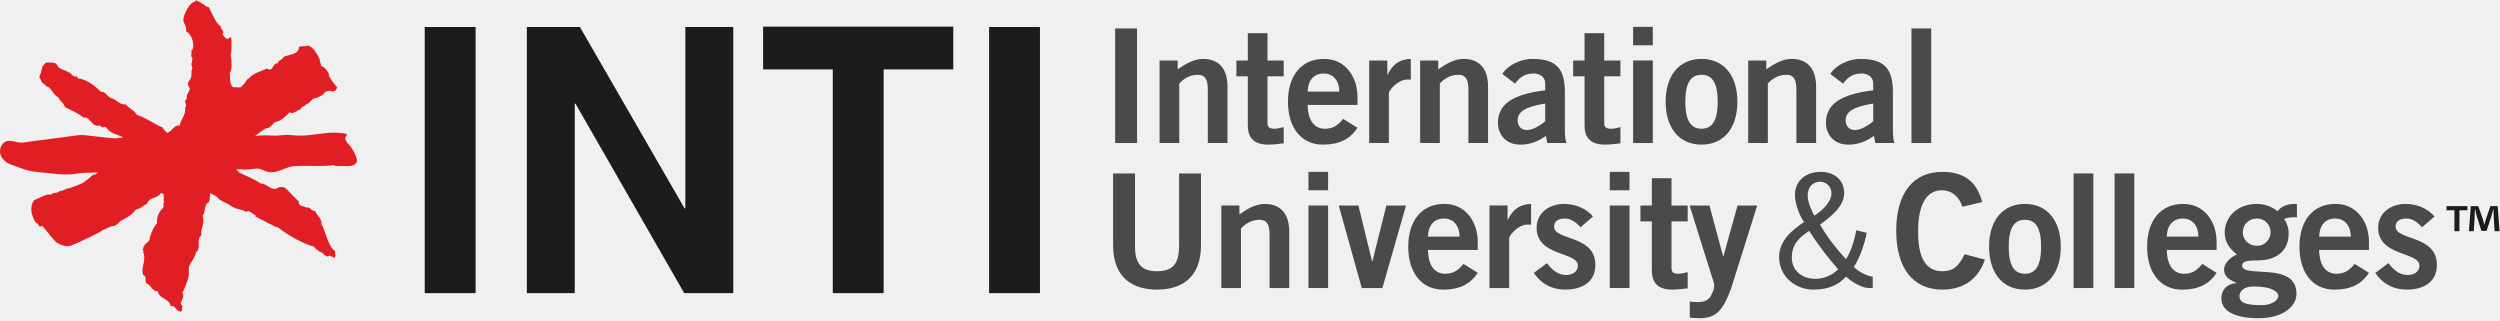
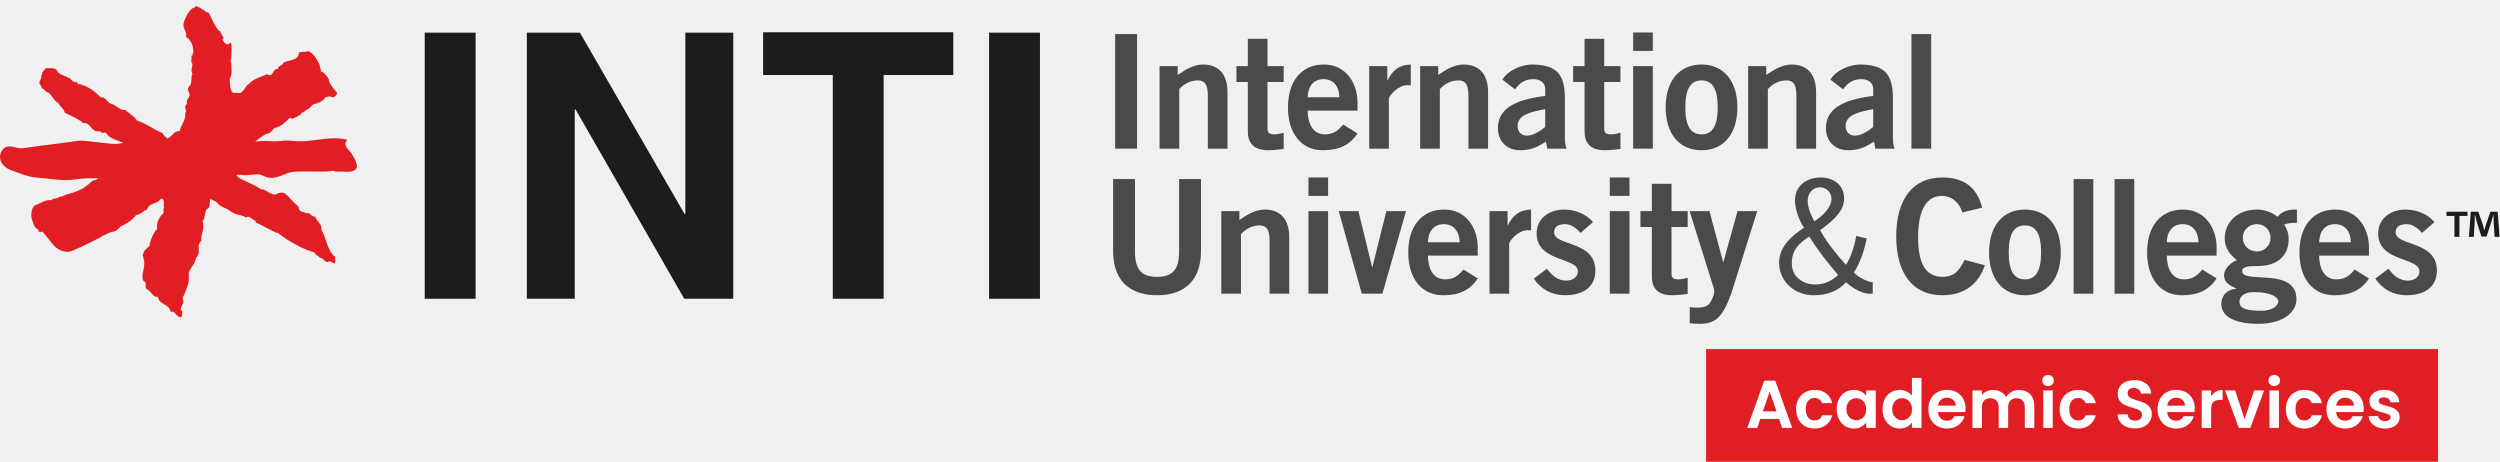
- <svg xmlns="http://www.w3.org/2000/svg" width="444" height="57" viewBox="0 0 444 57" fill="none">
-   <path d="M62.07 25.805C60.074 23.789 63.09 23.914 60.551 23.617C58.004 23.312 55.285 24.219 52.816 24.078C51.828 24.016 50.969 23.883 49.973 24.02C48.887 24.184 48.137 24.031 47.055 24.035C46.461 24.035 45.879 24.082 45.297 24.152C45.914 23.684 46.535 23.195 47.25 22.785C48.051 22.785 48.379 21.992 48.852 21.684C49.984 21.516 50.793 20.578 51.445 19.938L51.922 20.094C52.254 19.938 52.414 19.938 52.566 19.781C52.891 19.781 52.891 19.465 53.215 19.465H53.379C53.379 18.84 54.184 18.984 54.348 18.52C55.156 18.363 55.312 17.414 56.113 17.414C56.113 17.414 57.574 16.938 57.734 16.301C59.34 15.824 58.566 16.59 59.543 16.109C59.703 15.953 59.863 15.641 59.863 15.48C59.543 15.16 58.406 13.734 58.406 13.266V13.105C58.086 12.473 57.605 11.844 56.957 11.684C57.109 11.363 56.801 11.055 56.801 10.738V10.574C56.309 9.633 55.836 8.52 54.699 8.055C54.215 8.367 53.574 8.055 53.082 8.367C53.082 9.785 51.113 9.664 50.312 10.141C50.312 10.613 49.344 10.613 49.344 11.258C48.535 11.094 48.535 12.359 47.891 12.359C47.723 12.359 47.566 12.195 47.406 12.195C46.285 12.672 44.988 12.988 44.18 13.938C43.688 14.102 43.539 14.883 43.047 15.195C42.773 15.754 42.113 15.449 41.625 15.484C41.578 15.484 41.539 15.5 41.5 15.508C41.465 15.508 41.461 15.516 41.434 15.527C41.328 15.402 41.184 15.309 41.141 15.184C40.73 14.547 40.93 13.656 40.793 12.988C41.117 12.512 41.117 12.039 41.117 11.559C41.117 10.93 41.117 10.457 40.953 9.82C41.117 9.191 41.117 8.406 41.117 7.773C41.117 4.93 40.793 8.375 39.496 6L39.668 5.844C39.668 5.371 39.18 5.051 39.18 4.738V4.582C38.535 4.582 37.406 1.898 37.086 1.262C36.438 1.262 36.281 0.629 35.785 0.629C35.785 0.312 34.988 0.312 34.824 -0.004L34.66 0.312C33.688 0.312 32.562 2.684 32.562 3.473C32.562 4.102 33.199 4.738 33.043 5.371V5.531C34.012 6.164 34.336 7.273 34.336 8.211C34.336 8.688 34.176 8.266 34.223 8.617C34.273 8.934 34.199 8.738 34.012 8.871V9.355C34.012 9.664 33.855 10.141 34.176 10.289C34.176 10.777 34.012 11.094 34.012 11.559C34.012 11.719 34.176 12.039 34.176 12.195C34.012 12.359 34.012 12.672 34.012 12.832C34.012 13.457 34.012 13.938 33.531 14.414C33.531 14.414 33.375 14.723 33.375 14.883C33.375 15.195 33.688 15.516 33.688 15.824C33.688 16.301 33.043 16.617 33.199 17.414L32.883 17.883C32.883 18.199 33.043 18.52 33.043 18.84L32.883 19.145C33.043 20.422 32.078 21.207 31.91 22.309C31.91 22.309 31.902 22.32 31.902 22.324C31.84 22.309 31.789 22.309 31.742 22.289C30.984 22.289 30.703 22.965 30.254 23.27C30.129 23.375 29.934 23.492 29.707 23.617C29.574 23.496 29.434 23.363 29.324 23.227C29.109 23.066 28.941 22.816 28.852 22.621C27.238 21.992 25.949 20.891 24.34 20.422C23.855 19.625 22.887 19.145 22.238 18.52C21.266 18.68 20.621 17.57 19.648 17.414C19.008 17.102 18.688 16.145 17.883 16.301C17.07 15.359 15.129 13.938 13.848 13.938C13.203 12.672 14.086 14.266 12.793 13.32C12.637 13.16 12.473 12.84 12.152 12.84C11.504 12.363 10.695 12.363 10.219 11.73C10.051 11.109 9.406 11.109 8.914 11.109H8.109C7.965 11.418 7.465 11.73 7.465 12.051V12.363H7.305C7.465 12.996 6.992 13.16 6.992 13.789L7.305 14.266C7.305 14.738 7.965 14.898 8.281 15.367C9.086 15.367 9.406 16.945 10.367 17.262C10.539 17.898 11.344 18.215 11.504 19.008C12.473 19.477 14.164 20.258 14.816 20.891C15.941 20.578 16.258 22.469 17.391 22.309H17.715L18.199 22.621C18.367 22.621 18.688 22.469 18.852 22.621C19.539 23.715 20.832 23.867 21.898 24.391C21.438 24.43 20.969 24.566 20.547 24.566C19.508 24.566 18.461 24.359 17.422 24.273C15.949 24.152 14.789 23.836 13.336 24.078C12.082 24.281 10.762 24.43 9.531 24.59C7.707 24.816 5.902 25.047 4.098 25.316C2.938 25.496 1.656 24.504 0.676 25.359C-0.172 26.109 -0.211 27.344 0.492 28.215C1.258 29.172 2.328 29.324 3.41 29.754C4.52 30.188 5.637 30.496 6.809 30.566C9.164 30.727 11.121 31.227 13.488 30.852C14.758 30.652 16.098 30.648 17.43 30.648C17.285 30.77 17.109 30.891 16.91 31C16.453 31 16.168 31.297 15.902 31.594L14.727 32.473C13.672 33.016 12.164 33.461 12.164 33.461C11.68 33.461 11.195 33.934 10.707 33.934H10.551C10.227 34.402 9.426 34.082 9.09 34.562C8.133 34.402 7.328 35.035 6.512 35.348C5.711 35.512 5.555 36.613 5.555 37.246C5.555 37.887 5.871 38.516 6.031 38.98C6.352 39.773 6.836 39.617 6.836 39.938V40.094L7.168 40.25L7.48 40.094C8.133 40.719 9.746 43.098 10.387 43.25C10.867 43.57 11.516 43.727 12.164 43.727C12.656 43.727 15.441 42.375 17.531 41.312L18.051 41.008C18.051 41.008 18.246 40.816 18.375 40.801C18.508 40.781 18.672 40.719 18.672 40.719L18.934 40.57L19.191 40.43L19.512 40.305C19.512 40.305 19.828 40.18 19.98 40.164C20.621 40.141 20.941 39.691 21.434 39.223C22.398 38.75 23.523 38.117 24.168 37.168C24.984 37.168 25.461 36.371 26.109 36.219C26.434 34.957 28.039 35.27 28.535 34.32C28.68 34.297 28.785 34.312 28.863 34.344L28.871 34.352V34.344C28.891 34.355 28.914 34.367 28.93 34.379C28.945 34.387 28.961 34.402 28.973 34.426C29.246 34.719 28.93 35.543 29.172 35.898C28.852 36.062 29.172 36.531 29.008 36.852C28.363 37.48 27.887 38.27 27.887 39.223V39.691C27.238 40.324 26.91 41.277 26.59 42.23C26.75 43.008 25.461 43.176 25.461 44.109L25.301 44.285C25.461 44.434 25.461 44.754 25.461 44.898C25.625 45.223 25.625 45.547 25.625 45.859C25.625 46.641 25.301 47.281 25.301 48.074C25.301 48.391 25.301 48.547 25.461 48.863C26.27 49.176 25.461 50.281 26.27 50.441C26.91 50.918 27.238 51.855 28.039 51.711C28.203 53.133 30.141 52.969 30.305 54.398C31.117 54.07 31.273 55.344 32.078 55.344C32.414 55.344 32.238 54.715 32.414 54.398L32.078 53.918C32.238 53.289 32.562 52.969 32.562 52.492C32.562 52.34 32.414 52.02 32.414 51.855C32.727 51.547 33.531 49.328 33.531 48.863V47.441C33.855 46.492 34.66 45.859 34.824 44.754C35.148 44.602 35.301 44.109 35.301 43.648C35.301 43.008 35.148 42.23 35.785 41.758C35.621 40.801 36.109 40.164 36.109 39.223C36.109 38.895 36.109 38.586 35.953 38.27C36.605 37.793 36.109 36.371 37.086 35.898L37.238 35.426C37.238 35.391 37.246 35.277 37.254 35.113C37.266 34.906 37.293 34.617 37.32 34.309C37.848 34.547 38.297 34.766 38.504 34.957H38.535C39.016 35.738 40.141 35.898 40.953 36.531C42.082 37.324 42.73 37.004 43.688 37.641L44.023 37.48C44.496 37.48 45.145 38.27 45.473 38.27L45.312 38.426C46.598 39.059 47.723 39.691 49.027 40.324C49.176 40.324 49.344 40.324 49.508 40.484C51.113 41.758 53.859 43.328 55.793 43.809C55.965 44.285 56.602 44.434 56.77 44.754C57.414 44.754 57.574 45.547 58.211 45.547L58.535 45.391C58.703 45.547 59.184 45.547 59.34 45.859C59.512 45.699 59.668 45.391 59.512 45.074V44.602C58.211 43.809 57.734 40.637 57.082 39.852C57.246 38.895 56.277 38.27 55.965 37.48C55.312 37.48 55.156 36.852 54.664 36.852H54.348C53.859 36.531 53.047 36.691 53.047 35.898V35.738C52.086 34.957 51.445 34.012 50.629 33.379C50.312 33.215 50.152 33.215 49.984 33.215C49.668 33.215 49.176 33.379 49.027 33.531C47.891 33.688 47.406 32.586 46.285 32.586C45.145 31.789 43.855 31.324 42.57 30.68C42.34 30.543 42.156 30.297 41.953 30.07C42.527 29.988 42.836 30.102 43.418 30.117C44.117 30.141 44.727 30.008 45.473 29.949C46.375 29.867 46.871 30.402 47.75 30.555C49.258 30.82 50.695 29.652 52.098 29.52C54.465 29.316 56.871 29.645 59.18 29.348C59.574 29.289 59.078 29.551 60.348 29.477C61.18 29.43 62.957 29.82 63.352 28.762C63.605 28.102 62.523 26.266 62.07 25.805Z" fill="#E21E25" />
-   <path d="M75.43 52.059H84.469V4.797H75.43V52.059Z" fill="#1C1C1A" />
-   <path d="M93.566 52.059V4.797H102.992L121.582 37.012H121.715V4.797H130.227V52.059H121.52L102.207 18.414H102.074V52.059" fill="#1C1C1A" />
-   <path d="M169.305 4.73V12.328H156.934V52.059H147.902V12.328H135.527V4.73" fill="#1C1C1A" />
-   <path d="M175.664 52.059H184.695V4.797H175.664V52.059Z" fill="#1C1C1A" />
-   <path d="M198.051 25.398H201.941V5.055H198.051V25.398Z" fill="#4A4A4A" />
-   <path d="M205.941 25.402V10.746H209.156V12.32C210.453 11.422 211.945 10.461 213.664 10.461C216.594 10.461 218.004 12.379 218.004 15.367V25.402H214.508V15.875C214.508 13.898 213.891 13.281 212.703 13.281C211.184 13.281 210.027 14.152 209.438 14.832V25.402" fill="#4A4A4A" />
-   <path d="M221.613 10.746V5.895H225.109V10.746H227.984V13.562H225.109V21.848C225.109 22.641 225.504 22.863 226.375 22.863C226.91 22.863 227.477 22.695 227.984 22.578V25.457C227.02 25.566 226.176 25.684 225.219 25.684C222.629 25.684 221.613 24.387 221.613 22.301V13.562H219.586V10.746" fill="#4A4A4A" />
-   <path d="M237.871 16.27C237.82 14.242 236.746 13.055 235.059 13.055C233.363 13.055 232.293 14.242 232.234 16.27H237.871ZM232.234 18.637C232.293 21.68 233.648 22.863 235.281 22.863C236.914 22.863 237.676 22.129 238.551 21.117L241.09 22.695C239.738 24.777 237.762 25.683 234.941 25.683C231.137 25.683 228.742 22.723 228.742 18.07C228.742 13.422 231.137 10.461 235.113 10.461C238.941 10.434 241.09 13.676 241.09 17.199V18.637" fill="#4A4A4A" />
-   <path d="M243.172 25.402V10.746H246.387V13.254H246.441C247.289 11.508 248.469 10.52 250.555 10.461V14.152C250.387 14.129 250.191 14.129 249.938 14.129C248.191 14.129 246.664 16.125 246.664 16.492V25.402" fill="#4A4A4A" />
-   <path d="M252.219 25.402V10.746H255.434V12.32C256.727 11.422 258.223 10.461 259.941 10.461C262.871 10.461 264.281 12.379 264.281 15.367V25.402H260.789V15.875C260.789 13.898 260.164 13.281 258.984 13.281C257.461 13.281 256.305 14.152 255.715 14.832V25.402" fill="#4A4A4A" />
-   <path d="M274.43 18.383C272.086 18.836 269.527 19.313 269.527 21.371C269.527 22.469 270.23 23.09 271.211 23.09C272.316 23.09 273.695 22.16 274.43 21.539V18.383ZM274.797 25.398L274.566 24.133C273.16 25.09 271.836 25.684 270.004 25.684C267.355 25.684 266.031 23.793 266.031 21.789C266.031 18.469 268.738 16.719 274.43 16.043V14.801C274.43 13.676 273.527 13.055 272.285 13.055C270.648 13.055 269.75 13.93 269.074 14.86L266.82 13.141C267.719 11.594 270.145 10.406 272.285 10.461C276.234 10.547 277.922 11.985 277.922 16.383V23.289C277.922 24.02 277.98 24.75 278.203 25.398" fill="#4A4A4A" />
-   <path d="M281.418 10.746V5.895H284.91V10.746H287.785V13.562H284.91V21.848C284.91 22.641 285.305 22.863 286.18 22.863C286.715 22.863 287.281 22.695 287.785 22.578V25.457C286.828 25.566 285.988 25.684 285.027 25.684C282.434 25.684 281.418 24.387 281.418 22.301V13.562H279.391V10.746" fill="#4A4A4A" />
-   <path d="M293.539 25.398H290.043V10.742H293.539V25.398ZM290.043 4.77H293.539V8.039H290.043V4.77Z" fill="#4A4A4A" />
-   <path d="M302.191 13.281C300.246 13.281 299.312 14.805 299.312 18.07C299.312 21.344 300.246 22.863 302.191 22.863C304.137 22.863 305.066 21.344 305.066 18.07C305.066 14.805 304.137 13.281 302.191 13.281ZM302.191 10.461C306.164 10.461 308.559 13.422 308.559 18.07C308.559 22.723 306.164 25.684 302.191 25.684C298.219 25.684 295.82 22.723 295.82 18.07C295.82 13.422 298.219 10.461 302.191 10.461Z" fill="#4A4A4A" />
-   <path d="M310.477 25.402V10.746H313.691V12.32C314.988 11.422 316.48 10.461 318.199 10.461C321.129 10.461 322.539 12.379 322.539 15.367V25.402H319.039V15.875C319.039 13.898 318.422 13.281 317.238 13.281C315.715 13.281 314.562 14.152 313.969 14.832V25.402" fill="#4A4A4A" />
-   <path d="M332.684 18.383C330.348 18.836 327.781 19.313 327.781 21.371C327.781 22.469 328.484 23.09 329.473 23.09C330.57 23.09 331.949 22.16 332.684 21.539V18.383ZM333.051 25.398L332.824 24.133C331.414 25.09 330.094 25.684 328.258 25.684C325.613 25.684 324.285 23.793 324.285 21.789C324.285 18.469 326.992 16.719 332.684 16.043V14.801C332.684 13.676 331.777 13.055 330.543 13.055C328.91 13.055 328.004 13.93 327.332 14.86L325.074 13.141C325.973 11.594 328.402 10.406 330.543 10.461C334.488 10.547 336.18 11.985 336.18 16.383V23.289C336.18 24.02 336.234 24.75 336.457 25.398" fill="#4A4A4A" />
-   <path d="M339.477 25.398H342.977V5.055H339.477V25.398Z" fill="#4A4A4A" />
-   <path d="M209.41 30.805H213.297V43.543C213.297 49.492 209.633 51.434 205.488 51.434C201.348 51.434 197.684 49.492 197.684 43.543V30.805H201.574V43.715C201.574 47.012 202.867 48.168 205.488 48.168C208.113 48.168 209.41 47.012 209.41 43.715" fill="#4A4A4A" />
-   <path d="M216.906 51.156V36.496H220.121V38.078C221.414 37.176 222.906 36.219 224.625 36.219C227.559 36.219 228.969 38.133 228.969 41.121V51.156H225.473V41.629C225.473 39.652 224.852 39.035 223.672 39.035C222.148 39.035 220.992 39.906 220.398 40.586V51.156" fill="#4A4A4A" />
-   <path d="M235.871 51.156H232.379V36.5H235.871V51.156ZM232.379 30.523H235.871V33.793H232.379V30.523Z" fill="#4A4A4A" />
-   <path d="M237.762 36.5H241.258L243.68 46.422H243.734L246.215 36.5H249.711L245.512 51.156H241.848" fill="#4A4A4A" />
-   <path d="M259.238 42.023C259.18 39.996 258.105 38.809 256.418 38.809C254.727 38.809 253.656 39.996 253.602 42.023H259.238ZM253.602 44.391C253.656 47.434 255.012 48.617 256.645 48.617C258.277 48.617 259.039 47.887 259.914 46.871L262.449 48.449C261.098 50.531 259.125 51.438 256.305 51.438C252.504 51.438 250.105 48.477 250.105 43.824C250.105 39.176 252.504 36.219 256.477 36.219C260.309 36.188 262.449 39.43 262.449 42.953V44.391" fill="#4A4A4A" />
-   <path d="M264.535 51.156V36.496H267.746V39.008H267.805C268.648 37.262 269.836 36.273 271.918 36.219V39.906C271.746 39.883 271.551 39.883 271.301 39.883C269.551 39.883 268.031 41.883 268.031 42.246V51.156" fill="#4A4A4A" />
-   <path d="M280.711 40.359C280.008 39.602 279.078 38.809 277.977 38.809C276.625 38.809 276.004 39.371 276.004 40.25C276.004 42.754 283.336 41.684 283.336 47.039C283.336 50.082 281.023 51.434 277.953 51.434C275.609 51.434 273.695 50.391 272.398 48.477L274.738 46.73C275.555 47.855 276.656 48.84 278.152 48.84C279.387 48.84 280.23 48.164 280.23 47.18C280.23 44.672 272.906 45.574 272.906 40.473C272.906 37.738 275.219 36.219 277.754 36.219C279.699 36.219 281.645 36.949 282.914 38.445" fill="#4A4A4A" />
-   <path d="M289.395 51.156H285.898V36.5H289.395V51.156ZM285.898 30.523H289.395V33.793H285.898V30.523Z" fill="#4A4A4A" />
-   <path d="M293.367 36.5V31.648H296.859V36.5H299.734V39.316H296.859V47.605C296.859 48.391 297.254 48.617 298.133 48.617C298.664 48.617 299.23 48.449 299.734 48.332V51.211C298.777 51.32 297.934 51.434 296.973 51.434C294.383 51.434 293.367 50.141 293.367 48.055V39.316H291.34V36.5" fill="#4A4A4A" />
-   <path d="M300.102 53.523C300.641 53.637 301.063 53.637 301.566 53.637C302.777 53.637 303.453 53.297 303.879 52.477C304.215 51.777 304.445 51.352 304.445 50.758C304.445 50.223 304.164 49.602 303.992 49.012L300.074 36.5H303.598L306.02 45.516H306.078L308.59 36.5H312.082L307.457 51.184C305.91 55.383 304.668 56.512 301.793 56.512C300.949 56.512 300.527 56.453 300.102 56.398" fill="#4A4A4A" />
-   <path d="M322.227 38.301C323.637 37.398 325.27 35.879 325.27 34.328C325.27 33.059 324.254 32.273 323.242 32.273C321.746 32.273 321.043 33.508 321.043 34.664C321.043 35.992 321.773 37.457 322.227 38.301ZM322.34 49.52C324.141 49.52 325.469 48.785 326.453 47.828C324.598 45.684 322.789 43.375 321.324 41.008C319.691 42.078 318.223 43.262 318.223 45.742C318.223 48.309 320.363 49.52 322.34 49.52ZM331.527 41.348C331.133 43.434 330.23 45.969 329.246 47.406C330.117 48.336 331.863 49.125 332.598 49.125V51.152H331.863C330.852 51.152 329.047 50.254 327.863 49.125C326.512 50.59 324.707 51.434 322.059 51.434C318.898 51.434 315.969 49.152 315.969 45.602C315.969 42.84 318.254 40.812 320.395 39.457C319.574 38.246 318.785 36.219 318.785 34.582C318.785 32.273 320.535 30.523 323.355 30.523C325.664 30.523 327.523 31.875 327.523 34.301C327.523 36.668 325.102 38.527 323.242 39.883C324.598 42.305 326.398 44.445 327.836 46.023C328.48 45.18 329.301 43.066 329.668 40.895" fill="#4A4A4A" />
-   <path d="M348.523 36.723C347.957 35.004 346.746 33.793 344.828 33.793C342.238 33.793 340.66 36.219 340.66 40.98C340.602 45.742 342.012 48.168 344.941 48.168C346.691 48.168 347.762 47.547 348.914 45.152L352.523 46.109C351.312 49.633 348.664 51.434 344.941 51.434C339.758 51.434 336.77 47.629 336.77 40.98C336.77 34.328 339.758 30.523 344.941 30.523C348.832 30.523 351.086 32.273 352.043 35.879" fill="#4A4A4A" />
-   <path d="M359.625 39.031C357.68 39.031 356.75 40.559 356.75 43.824C356.75 47.098 357.68 48.617 359.625 48.617C361.57 48.617 362.5 47.098 362.5 43.824C362.5 40.559 361.57 39.031 359.625 39.031ZM359.625 36.219C363.598 36.219 365.992 39.176 365.992 43.824C365.992 48.477 363.598 51.434 359.625 51.434C355.652 51.434 353.258 48.477 353.258 43.824C353.258 39.176 355.652 36.219 359.625 36.219Z" fill="#4A4A4A" />
-   <path d="M368.277 51.156H371.773V30.805H368.277V51.156Z" fill="#4A4A4A" />
-   <path d="M375.551 51.156H379.043V30.805H375.551V51.156Z" fill="#4A4A4A" />
-   <path d="M390.457 42.023C390.402 39.996 389.328 38.809 387.641 38.809C385.949 38.809 384.879 39.996 384.82 42.023H390.457ZM384.82 44.391C384.879 47.434 386.23 48.617 387.863 48.617C389.496 48.617 390.262 47.887 391.133 46.871L393.668 48.449C392.32 50.531 390.348 51.438 387.527 51.438C383.723 51.438 381.328 48.477 381.328 43.824C381.328 39.176 383.723 36.219 387.695 36.219C391.531 36.188 393.668 39.43 393.668 42.953V44.391" fill="#4A4A4A" />
-   <path d="M400.859 38.809C399.363 38.809 398.32 39.883 398.32 41.234C398.32 42.586 399.363 43.656 400.859 43.656C402.18 43.656 403.254 42.586 403.254 41.234C403.254 39.883 402.18 38.809 400.859 38.809ZM397.727 52.562C397.727 53.691 398.687 54.195 401.617 54.195C403.871 54.195 404.637 53.07 404.637 52.562C404.637 51.887 403.59 50.871 400.211 50.871C398.293 50.871 397.727 51.941 397.727 52.562ZM407.934 38.582C407.117 38.582 406.215 38.582 405.676 38.922C406.125 39.543 406.465 40.391 406.465 41.516C406.465 44.277 404.609 46.25 400.941 46.25C399.422 46.25 398.207 46.309 398.207 47.152C398.207 49.519 407.852 46.309 407.852 52.172C407.852 54.258 405.73 56.512 401.055 56.512C397.113 56.512 394.516 55.324 394.516 53.016C394.516 51.184 395.898 50.309 397.164 50.309V50.254C396.488 49.828 394.996 49.465 394.996 47.887C394.996 46.477 396.629 45.402 397.277 45.207C396.066 44.223 395.109 43.098 395.109 41.316C395.109 38.75 397.082 36.219 400.887 36.219C402.125 36.219 403.59 36.723 404.496 37.512C405.168 36.613 406.27 36.16 407.934 36.219" fill="#4A4A4A" />
-   <path d="M417.512 42.023C417.461 39.996 416.387 38.809 414.695 38.809C413.004 38.809 411.938 39.996 411.875 42.023H417.512ZM411.875 44.391C411.938 47.434 413.289 48.617 414.922 48.617C416.555 48.617 417.32 47.887 418.191 46.871L420.727 48.449C419.371 50.531 417.402 51.438 414.582 51.438C410.777 51.438 408.383 48.477 408.383 43.824C408.383 39.176 410.777 36.219 414.75 36.219C418.586 36.188 420.727 39.43 420.727 42.953V44.391" fill="#4A4A4A" />
-   <path d="M430.164 40.359C429.465 39.602 428.531 38.809 427.434 38.809C426.082 38.809 425.461 39.371 425.461 40.25C425.461 42.754 432.789 41.684 432.789 47.039C432.789 50.082 430.48 51.434 427.406 51.434C425.07 51.434 423.148 50.391 421.852 48.477L424.195 46.73C425.012 47.855 426.109 48.84 427.605 48.84C428.844 48.84 429.695 48.164 429.695 47.18C429.695 44.672 422.363 45.574 422.363 40.473C422.363 37.738 424.676 36.219 427.211 36.219C429.152 36.219 431.102 36.949 432.367 38.445" fill="#4A4A4A" />
-   <path d="M443.039 41.066L442.879 38.445C442.863 38.098 442.863 37.672 442.848 37.195H442.797C442.68 37.59 442.535 38.113 442.426 38.523L441.617 41.004H440.699L439.891 38.457C439.812 38.133 439.68 37.59 439.586 37.195H439.531C439.531 37.605 439.52 38.031 439.5 38.445L439.34 41.066H438.48L438.816 36.605H440.141L440.91 38.785C441.023 39.133 441.09 39.457 441.207 39.918H441.223C441.34 39.531 441.438 39.133 441.531 38.82L442.305 36.605H443.586L443.93 41.066H443.039ZM438.223 36.605V37.348H436.793V41.066H435.906V37.348H434.496V36.605" fill="#1C1C1A" />
+ <svg xmlns="http://www.w3.org/2000/svg" width="444" height="82" viewBox="0 0 444 82" fill="none">
+   <path d="M62.07 26.805C60.074 24.789 63.09 24.914 60.551 24.617C58.004 24.312 55.285 25.219 52.816 25.078C51.828 25.016 50.969 24.883 49.973 25.02C48.887 25.184 48.137 25.031 47.055 25.035C46.461 25.035 45.879 25.082 45.297 25.152C45.914 24.684 46.535 24.195 47.25 23.785C48.051 23.785 48.379 22.992 48.852 22.684C49.984 22.516 50.793 21.578 51.445 20.938L51.922 21.094C52.254 20.938 52.414 20.938 52.566 20.781C52.891 20.781 52.891 20.465 53.215 20.465H53.379C53.379 19.84 54.184 19.984 54.348 19.52C55.156 19.363 55.312 18.414 56.113 18.414C56.113 18.414 57.574 17.938 57.734 17.301C59.34 16.824 58.566 17.59 59.543 17.109C59.703 16.953 59.863 16.641 59.863 16.48C59.543 16.16 58.406 14.734 58.406 14.266V14.105C58.086 13.473 57.605 12.844 56.957 12.684C57.109 12.363 56.801 12.055 56.801 11.738V11.574C56.309 10.633 55.836 9.52 54.699 9.055C54.215 9.367 53.574 9.055 53.082 9.367C53.082 10.785 51.113 10.664 50.312 11.141C50.312 11.613 49.344 11.613 49.344 12.258C48.535 12.094 48.535 13.359 47.891 13.359C47.723 13.359 47.566 13.195 47.406 13.195C46.285 13.672 44.988 13.988 44.18 14.938C43.688 15.102 43.539 15.883 43.047 16.195C42.773 16.754 42.113 16.449 41.625 16.484C41.578 16.484 41.539 16.5 41.5 16.508C41.465 16.508 41.461 16.516 41.434 16.527C41.328 16.402 41.184 16.309 41.141 16.184C40.73 15.547 40.93 14.656 40.793 13.988C41.117 13.512 41.117 13.039 41.117 12.559C41.117 11.93 41.117 11.457 40.953 10.82C41.117 10.191 41.117 9.406 41.117 8.773C41.117 5.93 40.793 9.375 39.496 7L39.668 6.844C39.668 6.371 39.18 6.051 39.18 5.738V5.582C38.535 5.582 37.406 2.898 37.086 2.262C36.438 2.262 36.281 1.629 35.785 1.629C35.785 1.312 34.988 1.312 34.824 0.996L34.66 1.312C33.688 1.312 32.562 3.684 32.562 4.473C32.562 5.102 33.199 5.738 33.043 6.371V6.531C34.012 7.164 34.336 8.273 34.336 9.211C34.336 9.688 34.176 9.266 34.223 9.617C34.273 9.934 34.199 9.738 34.012 9.871V10.355C34.012 10.664 33.855 11.141 34.176 11.289C34.176 11.777 34.012 12.094 34.012 12.559C34.012 12.719 34.176 13.039 34.176 13.195C34.012 13.359 34.012 13.672 34.012 13.832C34.012 14.457 34.012 14.938 33.531 15.414C33.531 15.414 33.375 15.723 33.375 15.883C33.375 16.195 33.688 16.516 33.688 16.824C33.688 17.301 33.043 17.617 33.199 18.414L32.883 18.883C32.883 19.199 33.043 19.52 33.043 19.84L32.883 20.145C33.043 21.422 32.078 22.207 31.91 23.309C31.91 23.309 31.902 23.32 31.902 23.324C31.84 23.309 31.789 23.309 31.742 23.289C30.984 23.289 30.703 23.965 30.254 24.27C30.129 24.375 29.934 24.492 29.707 24.617C29.574 24.496 29.434 24.363 29.324 24.227C29.109 24.066 28.941 23.816 28.852 23.621C27.238 22.992 25.949 21.891 24.34 21.422C23.855 20.625 22.887 20.145 22.238 19.52C21.266 19.68 20.621 18.57 19.648 18.414C19.008 18.102 18.688 17.145 17.883 17.301C17.07 16.359 15.129 14.938 13.848 14.938C13.203 13.672 14.086 15.266 12.793 14.32C12.637 14.16 12.473 13.84 12.152 13.84C11.504 13.363 10.695 13.363 10.219 12.73C10.051 12.109 9.406 12.109 8.914 12.109H8.109C7.965 12.418 7.465 12.73 7.465 13.051V13.363H7.305C7.465 13.996 6.992 14.16 6.992 14.789L7.305 15.266C7.305 15.738 7.965 15.898 8.281 16.367C9.086 16.367 9.406 17.945 10.367 18.262C10.539 18.898 11.344 19.215 11.504 20.008C12.473 20.477 14.164 21.258 14.816 21.891C15.941 21.578 16.258 23.469 17.391 23.309H17.715L18.199 23.621C18.367 23.621 18.688 23.469 18.852 23.621C19.539 24.715 20.832 24.867 21.898 25.391C21.438 25.43 20.969 25.566 20.547 25.566C19.508 25.566 18.461 25.359 17.422 25.273C15.949 25.152 14.789 24.836 13.336 25.078C12.082 25.281 10.762 25.43 9.531 25.59C7.707 25.816 5.902 26.047 4.098 26.316C2.938 26.496 1.656 25.504 0.676 26.359C-0.172 27.109 -0.211 28.344 0.492 29.215C1.258 30.172 2.328 30.324 3.41 30.754C4.52 31.188 5.637 31.496 6.809 31.566C9.164 31.727 11.121 32.227 13.488 31.852C14.758 31.652 16.098 31.648 17.43 31.648C17.285 31.77 17.109 31.891 16.91 32C16.453 32 16.168 32.297 15.902 32.594L14.727 33.473C13.672 34.016 12.164 34.461 12.164 34.461C11.68 34.461 11.195 34.934 10.707 34.934H10.551C10.227 35.402 9.426 35.082 9.09 35.562C8.133 35.402 7.328 36.035 6.512 36.348C5.711 36.512 5.555 37.613 5.555 38.246C5.555 38.887 5.871 39.516 6.031 39.98C6.352 40.773 6.836 40.617 6.836 40.938V41.094L7.168 41.25L7.48 41.094C8.133 41.719 9.746 44.098 10.387 44.25C10.867 44.57 11.516 44.727 12.164 44.727C12.656 44.727 15.441 43.375 17.531 42.312L18.051 42.008C18.051 42.008 18.246 41.816 18.375 41.801C18.508 41.781 18.672 41.719 18.672 41.719L18.934 41.57L19.191 41.43L19.512 41.305C19.512 41.305 19.828 41.18 19.98 41.164C20.621 41.141 20.941 40.691 21.434 40.223C22.398 39.75 23.523 39.117 24.168 38.168C24.984 38.168 25.461 37.371 26.109 37.219C26.434 35.957 28.039 36.27 28.535 35.32C28.68 35.297 28.785 35.312 28.863 35.344L28.871 35.352V35.344C28.891 35.355 28.914 35.367 28.93 35.379C28.945 35.387 28.961 35.402 28.973 35.426C29.246 35.719 28.93 36.543 29.172 36.898C28.852 37.062 29.172 37.531 29.008 37.852C28.363 38.48 27.887 39.27 27.887 40.223V40.691C27.238 41.324 26.91 42.277 26.59 43.23C26.75 44.008 25.461 44.176 25.461 45.109L25.301 45.285C25.461 45.434 25.461 45.754 25.461 45.898C25.625 46.223 25.625 46.547 25.625 46.859C25.625 47.641 25.301 48.281 25.301 49.074C25.301 49.391 25.301 49.547 25.461 49.863C26.27 50.176 25.461 51.281 26.27 51.441C26.91 51.918 27.238 52.855 28.039 52.711C28.203 54.133 30.141 53.969 30.305 55.398C31.117 55.07 31.273 56.344 32.078 56.344C32.414 56.344 32.238 55.715 32.414 55.398L32.078 54.918C32.238 54.289 32.562 53.969 32.562 53.492C32.562 53.34 32.414 53.02 32.414 52.855C32.727 52.547 33.531 50.328 33.531 49.863V48.441C33.855 47.492 34.66 46.859 34.824 45.754C35.148 45.602 35.301 45.109 35.301 44.648C35.301 44.008 35.148 43.23 35.785 42.758C35.621 41.801 36.109 41.164 36.109 40.223C36.109 39.895 36.109 39.586 35.953 39.27C36.605 38.793 36.109 37.371 37.086 36.898L37.238 36.426C37.238 36.391 37.246 36.277 37.254 36.113C37.266 35.906 37.293 35.617 37.32 35.309C37.848 35.547 38.297 35.766 38.504 35.957H38.535C39.016 36.738 40.141 36.898 40.953 37.531C42.082 38.324 42.73 38.004 43.688 38.641L44.023 38.48C44.496 38.48 45.145 39.27 45.473 39.27L45.312 39.426C46.598 40.059 47.723 40.691 49.027 41.324C49.176 41.324 49.344 41.324 49.508 41.484C51.113 42.758 53.859 44.328 55.793 44.809C55.965 45.285 56.602 45.434 56.77 45.754C57.414 45.754 57.574 46.547 58.211 46.547L58.535 46.391C58.703 46.547 59.184 46.547 59.34 46.859C59.512 46.699 59.668 46.391 59.512 46.074V45.602C58.211 44.809 57.734 41.637 57.082 40.852C57.246 39.895 56.277 39.27 55.965 38.48C55.312 38.48 55.156 37.852 54.664 37.852H54.348C53.859 37.531 53.047 37.691 53.047 36.898V36.738C52.086 35.957 51.445 35.012 50.629 34.379C50.312 34.215 50.152 34.215 49.984 34.215C49.668 34.215 49.176 34.379 49.027 34.531C47.891 34.688 47.406 33.586 46.285 33.586C45.145 32.789 43.855 32.324 42.57 31.68C42.34 31.543 42.156 31.297 41.953 31.07C42.527 30.988 42.836 31.102 43.418 31.117C44.117 31.141 44.727 31.008 45.473 30.949C46.375 30.867 46.871 31.402 47.75 31.555C49.258 31.82 50.695 30.652 52.098 30.52C54.465 30.316 56.871 30.645 59.18 30.348C59.574 30.289 59.078 30.551 60.348 30.477C61.18 30.43 62.957 30.82 63.352 29.762C63.605 29.102 62.523 27.266 62.07 26.805Z" fill="#E21E25" />
+   <path d="M75.43 53.059H84.469V5.797H75.43V53.059Z" fill="#1C1C1A" />
+   <path d="M93.566 53.059V5.797H102.992L121.582 38.012H121.715V5.797H130.227V53.059H121.52L102.207 19.414H102.074V53.059" fill="#1C1C1A" />
+   <path d="M169.305 5.73V13.328H156.934V53.059H147.902V13.328H135.527V5.73" fill="#1C1C1A" />
+   <path d="M175.664 53.059H184.695V5.797H175.664V53.059Z" fill="#1C1C1A" />
+   <path d="M198.051 26.398H201.941V6.055H198.051V26.398Z" fill="#4A4A4A" />
+   <path d="M205.941 26.402V11.746H209.156V13.32C210.453 12.422 211.945 11.461 213.664 11.461C216.594 11.461 218.004 13.379 218.004 16.367V26.402H214.508V16.875C214.508 14.898 213.891 14.281 212.703 14.281C211.184 14.281 210.027 15.152 209.438 15.832V26.402" fill="#4A4A4A" />
+   <path d="M221.613 11.746V6.895H225.109V11.746H227.984V14.562H225.109V22.848C225.109 23.641 225.504 23.863 226.375 23.863C226.91 23.863 227.477 23.695 227.984 23.578V26.457C227.02 26.566 226.176 26.684 225.219 26.684C222.629 26.684 221.613 25.387 221.613 23.301V14.562H219.586V11.746" fill="#4A4A4A" />
+   <path d="M237.871 17.27C237.82 15.242 236.746 14.055 235.059 14.055C233.363 14.055 232.293 15.242 232.234 17.27H237.871ZM232.234 19.637C232.293 22.68 233.648 23.863 235.281 23.863C236.914 23.863 237.676 23.129 238.551 22.117L241.09 23.695C239.738 25.777 237.762 26.683 234.941 26.683C231.137 26.683 228.742 23.723 228.742 19.07C228.742 14.422 231.137 11.461 235.113 11.461C238.941 11.434 241.09 14.676 241.09 18.199V19.637" fill="#4A4A4A" />
+   <path d="M243.172 26.402V11.746H246.387V14.254H246.441C247.289 12.508 248.469 11.52 250.555 11.461V15.152C250.387 15.129 250.191 15.129 249.938 15.129C248.191 15.129 246.664 17.125 246.664 17.492V26.402" fill="#4A4A4A" />
+   <path d="M252.219 26.402V11.746H255.434V13.32C256.727 12.422 258.223 11.461 259.941 11.461C262.871 11.461 264.281 13.379 264.281 16.367V26.402H260.789V16.875C260.789 14.898 260.164 14.281 258.984 14.281C257.461 14.281 256.305 15.152 255.715 15.832V26.402" fill="#4A4A4A" />
+   <path d="M274.43 19.383C272.086 19.836 269.527 20.313 269.527 22.371C269.527 23.469 270.23 24.09 271.211 24.09C272.316 24.09 273.695 23.16 274.43 22.539V19.383ZM274.797 26.398L274.566 25.133C273.16 26.09 271.836 26.684 270.004 26.684C267.355 26.684 266.031 24.793 266.031 22.789C266.031 19.469 268.738 17.719 274.43 17.043V15.801C274.43 14.676 273.527 14.055 272.285 14.055C270.648 14.055 269.75 14.93 269.074 15.86L266.82 14.141C267.719 12.594 270.145 11.406 272.285 11.461C276.234 11.547 277.922 12.985 277.922 17.383V24.289C277.922 25.02 277.98 25.75 278.203 26.398" fill="#4A4A4A" />
+   <path d="M281.418 11.746V6.895H284.91V11.746H287.785V14.562H284.91V22.848C284.91 23.641 285.305 23.863 286.18 23.863C286.715 23.863 287.281 23.695 287.785 23.578V26.457C286.828 26.566 285.988 26.684 285.027 26.684C282.434 26.684 281.418 25.387 281.418 23.301V14.562H279.391V11.746" fill="#4A4A4A" />
+   <path d="M293.539 26.398H290.043V11.742H293.539V26.398ZM290.043 5.77H293.539V9.039H290.043V5.77Z" fill="#4A4A4A" />
+   <path d="M302.191 14.281C300.246 14.281 299.312 15.805 299.312 19.07C299.312 22.344 300.246 23.863 302.191 23.863C304.137 23.863 305.066 22.344 305.066 19.07C305.066 15.805 304.137 14.281 302.191 14.281ZM302.191 11.461C306.164 11.461 308.559 14.422 308.559 19.07C308.559 23.723 306.164 26.684 302.191 26.684C298.219 26.684 295.82 23.723 295.82 19.07C295.82 14.422 298.219 11.461 302.191 11.461Z" fill="#4A4A4A" />
+   <path d="M310.477 26.402V11.746H313.691V13.32C314.988 12.422 316.48 11.461 318.199 11.461C321.129 11.461 322.539 13.379 322.539 16.367V26.402H319.039V16.875C319.039 14.898 318.422 14.281 317.238 14.281C315.715 14.281 314.562 15.152 313.969 15.832V26.402" fill="#4A4A4A" />
+   <path d="M332.684 19.383C330.348 19.836 327.781 20.313 327.781 22.371C327.781 23.469 328.484 24.09 329.473 24.09C330.57 24.09 331.949 23.16 332.684 22.539V19.383ZM333.051 26.398L332.824 25.133C331.414 26.09 330.094 26.684 328.258 26.684C325.613 26.684 324.285 24.793 324.285 22.789C324.285 19.469 326.992 17.719 332.684 17.043V15.801C332.684 14.676 331.777 14.055 330.543 14.055C328.91 14.055 328.004 14.93 327.332 15.86L325.074 14.141C325.973 12.594 328.402 11.406 330.543 11.461C334.488 11.547 336.18 12.985 336.18 17.383V24.289C336.18 25.02 336.234 25.75 336.457 26.398" fill="#4A4A4A" />
+   <path d="M339.477 26.398H342.977V6.055H339.477V26.398Z" fill="#4A4A4A" />
+   <path d="M209.41 31.805H213.297V44.543C213.297 50.492 209.633 52.434 205.488 52.434C201.348 52.434 197.684 50.492 197.684 44.543V31.805H201.574V44.715C201.574 48.012 202.867 49.168 205.488 49.168C208.113 49.168 209.41 48.012 209.41 44.715" fill="#4A4A4A" />
+   <path d="M216.906 52.156V37.496H220.121V39.078C221.414 38.176 222.906 37.219 224.625 37.219C227.559 37.219 228.969 39.133 228.969 42.121V52.156H225.473V42.629C225.473 40.652 224.852 40.035 223.672 40.035C222.148 40.035 220.992 40.906 220.398 41.586V52.156" fill="#4A4A4A" />
+   <path d="M235.871 52.156H232.379V37.5H235.871V52.156ZM232.379 31.523H235.871V34.793H232.379V31.523Z" fill="#4A4A4A" />
+   <path d="M237.762 37.5H241.258L243.68 47.422H243.734L246.215 37.5H249.711L245.512 52.156H241.848" fill="#4A4A4A" />
+   <path d="M259.238 43.023C259.18 40.996 258.105 39.809 256.418 39.809C254.727 39.809 253.656 40.996 253.602 43.023H259.238ZM253.602 45.391C253.656 48.434 255.012 49.617 256.645 49.617C258.277 49.617 259.039 48.887 259.914 47.871L262.449 49.449C261.098 51.531 259.125 52.438 256.305 52.438C252.504 52.438 250.105 49.477 250.105 44.824C250.105 40.176 252.504 37.219 256.477 37.219C260.309 37.188 262.449 40.43 262.449 43.953V45.391" fill="#4A4A4A" />
+   <path d="M264.535 52.156V37.496H267.746V40.008H267.805C268.648 38.262 269.836 37.273 271.918 37.219V40.906C271.746 40.883 271.551 40.883 271.301 40.883C269.551 40.883 268.031 42.883 268.031 43.246V52.156" fill="#4A4A4A" />
+   <path d="M280.711 41.359C280.008 40.602 279.078 39.809 277.977 39.809C276.625 39.809 276.004 40.371 276.004 41.25C276.004 43.754 283.336 42.684 283.336 48.039C283.336 51.082 281.023 52.434 277.953 52.434C275.609 52.434 273.695 51.391 272.398 49.477L274.738 47.73C275.555 48.855 276.656 49.84 278.152 49.84C279.387 49.84 280.23 49.164 280.23 48.18C280.23 45.672 272.906 46.574 272.906 41.473C272.906 38.738 275.219 37.219 277.754 37.219C279.699 37.219 281.645 37.949 282.914 39.445" fill="#4A4A4A" />
+   <path d="M289.395 52.156H285.898V37.5H289.395V52.156ZM285.898 31.523H289.395V34.793H285.898V31.523Z" fill="#4A4A4A" />
+   <path d="M293.367 37.5V32.648H296.859V37.5H299.734V40.316H296.859V48.605C296.859 49.391 297.254 49.617 298.133 49.617C298.664 49.617 299.23 49.449 299.734 49.332V52.211C298.777 52.32 297.934 52.434 296.973 52.434C294.383 52.434 293.367 51.141 293.367 49.055V40.316H291.34V37.5" fill="#4A4A4A" />
+   <path d="M300.102 54.523C300.641 54.637 301.063 54.637 301.566 54.637C302.777 54.637 303.453 54.297 303.879 53.477C304.215 52.777 304.445 52.352 304.445 51.758C304.445 51.223 304.164 50.602 303.992 50.012L300.074 37.5H303.598L306.02 46.516H306.078L308.59 37.5H312.082L307.457 52.184C305.91 56.383 304.668 57.512 301.793 57.512C300.949 57.512 300.527 57.453 300.102 57.398" fill="#4A4A4A" />
+   <path d="M322.227 39.301C323.637 38.398 325.27 36.879 325.27 35.328C325.27 34.059 324.254 33.273 323.242 33.273C321.746 33.273 321.043 34.508 321.043 35.664C321.043 36.992 321.773 38.457 322.227 39.301ZM322.34 50.52C324.141 50.52 325.469 49.785 326.453 48.828C324.598 46.684 322.789 44.375 321.324 42.008C319.691 43.078 318.223 44.262 318.223 46.742C318.223 49.309 320.363 50.52 322.34 50.52ZM331.527 42.348C331.133 44.434 330.23 46.969 329.246 48.406C330.117 49.336 331.863 50.125 332.598 50.125V52.152H331.863C330.852 52.152 329.047 51.254 327.863 50.125C326.512 51.59 324.707 52.434 322.059 52.434C318.898 52.434 315.969 50.152 315.969 46.602C315.969 43.84 318.254 41.812 320.395 40.457C319.574 39.246 318.785 37.219 318.785 35.582C318.785 33.273 320.535 31.523 323.355 31.523C325.664 31.523 327.523 32.875 327.523 35.301C327.523 37.668 325.102 39.527 323.242 40.883C324.598 43.305 326.398 45.445 327.836 47.023C328.48 46.18 329.301 44.066 329.668 41.895" fill="#4A4A4A" />
+   <path d="M348.523 37.723C347.957 36.004 346.746 34.793 344.828 34.793C342.238 34.793 340.66 37.219 340.66 41.98C340.602 46.742 342.012 49.168 344.941 49.168C346.691 49.168 347.762 48.547 348.914 46.152L352.523 47.109C351.312 50.633 348.664 52.434 344.941 52.434C339.758 52.434 336.77 48.629 336.77 41.98C336.77 35.328 339.758 31.523 344.941 31.523C348.832 31.523 351.086 33.273 352.043 36.879" fill="#4A4A4A" />
+   <path d="M359.625 40.031C357.68 40.031 356.75 41.559 356.75 44.824C356.75 48.098 357.68 49.617 359.625 49.617C361.57 49.617 362.5 48.098 362.5 44.824C362.5 41.559 361.57 40.031 359.625 40.031ZM359.625 37.219C363.598 37.219 365.992 40.176 365.992 44.824C365.992 49.477 363.598 52.434 359.625 52.434C355.652 52.434 353.258 49.477 353.258 44.824C353.258 40.176 355.652 37.219 359.625 37.219Z" fill="#4A4A4A" />
+   <path d="M368.277 52.156H371.773V31.805H368.277V52.156Z" fill="#4A4A4A" />
+   <path d="M375.551 52.156H379.043V31.805H375.551V52.156Z" fill="#4A4A4A" />
+   <path d="M390.457 43.023C390.402 40.996 389.328 39.809 387.641 39.809C385.949 39.809 384.879 40.996 384.82 43.023H390.457ZM384.82 45.391C384.879 48.434 386.23 49.617 387.863 49.617C389.496 49.617 390.262 48.887 391.133 47.871L393.668 49.449C392.32 51.531 390.348 52.438 387.527 52.438C383.723 52.438 381.328 49.477 381.328 44.824C381.328 40.176 383.723 37.219 387.695 37.219C391.531 37.188 393.668 40.43 393.668 43.953V45.391" fill="#4A4A4A" />
+   <path d="M400.859 39.809C399.363 39.809 398.32 40.883 398.32 42.234C398.32 43.586 399.363 44.656 400.859 44.656C402.18 44.656 403.254 43.586 403.254 42.234C403.254 40.883 402.18 39.809 400.859 39.809ZM397.727 53.562C397.727 54.691 398.687 55.195 401.617 55.195C403.871 55.195 404.637 54.07 404.637 53.562C404.637 52.887 403.59 51.871 400.211 51.871C398.293 51.871 397.727 52.941 397.727 53.562ZM407.934 39.582C407.117 39.582 406.215 39.582 405.676 39.922C406.125 40.543 406.465 41.391 406.465 42.516C406.465 45.277 404.609 47.25 400.941 47.25C399.422 47.25 398.207 47.309 398.207 48.152C398.207 50.519 407.852 47.309 407.852 53.172C407.852 55.258 405.73 57.512 401.055 57.512C397.113 57.512 394.516 56.324 394.516 54.016C394.516 52.184 395.898 51.309 397.164 51.309V51.254C396.488 50.828 394.996 50.465 394.996 48.887C394.996 47.477 396.629 46.402 397.277 46.207C396.066 45.223 395.109 44.098 395.109 42.316C395.109 39.75 397.082 37.219 400.887 37.219C402.125 37.219 403.59 37.723 404.496 38.512C405.168 37.613 406.27 37.16 407.934 37.219" fill="#4A4A4A" />
+   <path d="M417.512 43.023C417.461 40.996 416.387 39.809 414.695 39.809C413.004 39.809 411.938 40.996 411.875 43.023H417.512ZM411.875 45.391C411.938 48.434 413.289 49.617 414.922 49.617C416.555 49.617 417.32 48.887 418.191 47.871L420.727 49.449C419.371 51.531 417.402 52.438 414.582 52.438C410.777 52.438 408.383 49.477 408.383 44.824C408.383 40.176 410.777 37.219 414.75 37.219C418.586 37.188 420.727 40.43 420.727 43.953V45.391" fill="#4A4A4A" />
+   <path d="M430.164 41.359C429.465 40.602 428.531 39.809 427.434 39.809C426.082 39.809 425.461 40.371 425.461 41.25C425.461 43.754 432.789 42.684 432.789 48.039C432.789 51.082 430.48 52.434 427.406 52.434C425.07 52.434 423.148 51.391 421.852 49.477L424.195 47.73C425.012 48.855 426.109 49.84 427.605 49.84C428.844 49.84 429.695 49.164 429.695 48.18C429.695 45.672 422.363 46.574 422.363 41.473C422.363 38.738 424.676 37.219 427.211 37.219C429.152 37.219 431.102 37.949 432.367 39.445" fill="#4A4A4A" />
+   <path d="M443.039 42.066L442.879 39.445C442.863 39.098 442.863 38.672 442.848 38.195H442.797C442.68 38.59 442.535 39.113 442.426 39.523L441.617 42.004H440.699L439.891 39.457C439.812 39.133 439.68 38.59 439.586 38.195H439.531C439.531 38.605 439.52 39.031 439.5 39.445L439.34 42.066H438.48L438.816 37.605H440.141L440.91 39.785C441.023 40.133 441.09 40.457 441.207 40.918H441.223C441.34 40.531 441.438 40.133 441.531 39.82L442.305 37.605H443.586L443.93 42.066H443.039ZM438.223 37.605V38.348H436.793V42.066H435.906V38.348H434.496V37.605" fill="#1C1C1A" />
+   <rect x="303" y="62" width="130" height="20" fill="#E21E25" />
+   <path d="M315.964 74.404H312.628L312.076 76H310.312L313.324 67.612H315.28L318.292 76H316.516L315.964 74.404ZM315.508 73.06L314.296 69.556L313.084 73.06H315.508ZM318.986 72.676C318.986 71.988 319.126 71.388 319.406 70.876C319.686 70.356 320.074 69.956 320.57 69.676C321.066 69.388 321.634 69.244 322.274 69.244C323.098 69.244 323.778 69.452 324.314 69.868C324.858 70.276 325.222 70.852 325.406 71.596H323.594C323.498 71.308 323.334 71.084 323.102 70.924C322.878 70.756 322.598 70.672 322.262 70.672C321.782 70.672 321.402 70.848 321.122 71.2C320.842 71.544 320.702 72.036 320.702 72.676C320.702 73.308 320.842 73.8 321.122 74.152C321.402 74.496 321.782 74.668 322.262 74.668C322.942 74.668 323.386 74.364 323.594 73.756H325.406C325.222 74.476 324.858 75.048 324.314 75.472C323.77 75.896 323.09 76.108 322.274 76.108C321.634 76.108 321.066 75.968 320.57 75.688C320.074 75.4 319.686 75 319.406 74.488C319.126 73.968 318.986 73.364 318.986 72.676ZM326.205 72.652C326.205 71.98 326.337 71.384 326.601 70.864C326.873 70.344 327.237 69.944 327.693 69.664C328.157 69.384 328.673 69.244 329.241 69.244C329.737 69.244 330.169 69.344 330.537 69.544C330.913 69.744 331.213 69.996 331.437 70.3V69.352H333.129V76H331.437V75.028C331.221 75.34 330.921 75.6 330.537 75.808C330.161 76.008 329.725 76.108 329.229 76.108C328.669 76.108 328.157 75.964 327.693 75.676C327.237 75.388 326.873 74.984 326.601 74.464C326.337 73.936 326.205 73.332 326.205 72.652ZM331.437 72.676C331.437 72.268 331.357 71.92 331.197 71.632C331.037 71.336 330.821 71.112 330.549 70.96C330.277 70.8 329.985 70.72 329.673 70.72C329.361 70.72 329.073 70.796 328.809 70.948C328.545 71.1 328.329 71.324 328.161 71.62C328.001 71.908 327.921 72.252 327.921 72.652C327.921 73.052 328.001 73.404 328.161 73.708C328.329 74.004 328.545 74.232 328.809 74.392C329.081 74.552 329.369 74.632 329.673 74.632C329.985 74.632 330.277 74.556 330.549 74.404C330.821 74.244 331.037 74.02 331.197 73.732C331.357 73.436 331.437 73.084 331.437 72.676ZM334.337 72.652C334.337 71.98 334.469 71.384 334.733 70.864C335.005 70.344 335.373 69.944 335.837 69.664C336.301 69.384 336.817 69.244 337.385 69.244C337.817 69.244 338.229 69.34 338.621 69.532C339.013 69.716 339.325 69.964 339.557 70.276V67.12H341.261V76H339.557V75.016C339.349 75.344 339.057 75.608 338.681 75.808C338.305 76.008 337.869 76.108 337.373 76.108C336.813 76.108 336.301 75.964 335.837 75.676C335.373 75.388 335.005 74.984 334.733 74.464C334.469 73.936 334.337 73.332 334.337 72.652ZM339.569 72.676C339.569 72.268 339.489 71.92 339.329 71.632C339.169 71.336 338.953 71.112 338.681 70.96C338.409 70.8 338.117 70.72 337.805 70.72C337.493 70.72 337.205 70.796 336.941 70.948C336.677 71.1 336.461 71.324 336.293 71.62C336.133 71.908 336.053 72.252 336.053 72.652C336.053 73.052 336.133 73.404 336.293 73.708C336.461 74.004 336.677 74.232 336.941 74.392C337.213 74.552 337.501 74.632 337.805 74.632C338.117 74.632 338.409 74.556 338.681 74.404C338.953 74.244 339.169 74.02 339.329 73.732C339.489 73.436 339.569 73.084 339.569 72.676ZM349.082 72.532C349.082 72.772 349.066 72.988 349.034 73.18H344.174C344.214 73.66 344.382 74.036 344.678 74.308C344.974 74.58 345.338 74.716 345.77 74.716C346.394 74.716 346.838 74.448 347.102 73.912H348.914C348.722 74.552 348.354 75.08 347.81 75.496C347.266 75.904 346.598 76.108 345.806 76.108C345.166 76.108 344.59 75.968 344.078 75.688C343.574 75.4 343.178 74.996 342.89 74.476C342.61 73.956 342.47 73.356 342.47 72.676C342.47 71.988 342.61 71.384 342.89 70.864C343.17 70.344 343.562 69.944 344.066 69.664C344.57 69.384 345.15 69.244 345.806 69.244C346.438 69.244 347.002 69.38 347.498 69.652C348.002 69.924 348.39 70.312 348.662 70.816C348.942 71.312 349.082 71.884 349.082 72.532ZM347.342 72.052C347.334 71.62 347.178 71.276 346.874 71.02C346.57 70.756 346.198 70.624 345.758 70.624C345.342 70.624 344.99 70.752 344.702 71.008C344.422 71.256 344.25 71.604 344.186 72.052H347.342ZM358.564 69.256C359.38 69.256 360.036 69.508 360.532 70.012C361.036 70.508 361.288 71.204 361.288 72.1V76H359.608V72.328C359.608 71.808 359.476 71.412 359.212 71.14C358.948 70.86 358.588 70.72 358.132 70.72C357.676 70.72 357.312 70.86 357.04 71.14C356.776 71.412 356.644 71.808 356.644 72.328V76H354.964V72.328C354.964 71.808 354.832 71.412 354.568 71.14C354.304 70.86 353.944 70.72 353.488 70.72C353.024 70.72 352.656 70.86 352.384 71.14C352.12 71.412 351.988 71.808 351.988 72.328V76H350.308V69.352H351.988V70.156C352.204 69.876 352.48 69.656 352.816 69.496C353.16 69.336 353.536 69.256 353.944 69.256C354.464 69.256 354.928 69.368 355.336 69.592C355.744 69.808 356.06 70.12 356.284 70.528C356.5 70.144 356.812 69.836 357.22 69.604C357.636 69.372 358.084 69.256 358.564 69.256ZM363.735 68.56C363.439 68.56 363.191 68.468 362.991 68.284C362.799 68.092 362.703 67.856 362.703 67.576C362.703 67.296 362.799 67.064 362.991 66.88C363.191 66.688 363.439 66.592 363.735 66.592C364.031 66.592 364.275 66.688 364.467 66.88C364.667 67.064 364.767 67.296 364.767 67.576C364.767 67.856 364.667 68.092 364.467 68.284C364.275 68.468 364.031 68.56 363.735 68.56ZM364.563 69.352V76H362.883V69.352H364.563ZM365.791 72.676C365.791 71.988 365.931 71.388 366.211 70.876C366.491 70.356 366.879 69.956 367.375 69.676C367.871 69.388 368.439 69.244 369.079 69.244C369.903 69.244 370.583 69.452 371.119 69.868C371.663 70.276 372.027 70.852 372.211 71.596H370.399C370.303 71.308 370.139 71.084 369.907 70.924C369.683 70.756 369.403 70.672 369.067 70.672C368.587 70.672 368.207 70.848 367.927 71.2C367.647 71.544 367.507 72.036 367.507 72.676C367.507 73.308 367.647 73.8 367.927 74.152C368.207 74.496 368.587 74.668 369.067 74.668C369.747 74.668 370.191 74.364 370.399 73.756H372.211C372.027 74.476 371.663 75.048 371.119 75.472C370.575 75.896 369.895 76.108 369.079 76.108C368.439 76.108 367.871 75.968 367.375 75.688C366.879 75.4 366.491 75 366.211 74.488C365.931 73.968 365.791 73.364 365.791 72.676ZM379.193 76.084C378.609 76.084 378.081 75.984 377.609 75.784C377.145 75.584 376.777 75.296 376.505 74.92C376.233 74.544 376.093 74.1 376.085 73.588H377.885C377.909 73.932 378.029 74.204 378.245 74.404C378.469 74.604 378.773 74.704 379.157 74.704C379.549 74.704 379.857 74.612 380.081 74.428C380.305 74.236 380.417 73.988 380.417 73.684C380.417 73.436 380.341 73.232 380.189 73.072C380.037 72.912 379.845 72.788 379.613 72.7C379.389 72.604 379.077 72.5 378.677 72.388C378.133 72.228 377.689 72.072 377.345 71.92C377.009 71.76 376.717 71.524 376.469 71.212C376.229 70.892 376.109 70.468 376.109 69.94C376.109 69.444 376.233 69.012 376.481 68.644C376.729 68.276 377.077 67.996 377.525 67.804C377.973 67.604 378.485 67.504 379.061 67.504C379.925 67.504 380.625 67.716 381.161 68.14C381.705 68.556 382.005 69.14 382.061 69.892H380.213C380.197 69.604 380.073 69.368 379.841 69.184C379.617 68.992 379.317 68.896 378.941 68.896C378.613 68.896 378.349 68.98 378.149 69.148C377.957 69.316 377.861 69.56 377.861 69.88C377.861 70.104 377.933 70.292 378.077 70.444C378.229 70.588 378.413 70.708 378.629 70.804C378.853 70.892 379.165 70.996 379.565 71.116C380.109 71.276 380.553 71.436 380.897 71.596C381.241 71.756 381.537 71.996 381.785 72.316C382.033 72.636 382.157 73.056 382.157 73.576C382.157 74.024 382.041 74.44 381.809 74.824C381.577 75.208 381.237 75.516 380.789 75.748C380.341 75.972 379.809 76.084 379.193 76.084ZM389.793 72.532C389.793 72.772 389.777 72.988 389.745 73.18H384.885C384.925 73.66 385.093 74.036 385.389 74.308C385.685 74.58 386.049 74.716 386.481 74.716C387.105 74.716 387.549 74.448 387.813 73.912H389.625C389.433 74.552 389.065 75.08 388.521 75.496C387.977 75.904 387.309 76.108 386.517 76.108C385.877 76.108 385.301 75.968 384.789 75.688C384.285 75.4 383.889 74.996 383.601 74.476C383.321 73.956 383.181 73.356 383.181 72.676C383.181 71.988 383.321 71.384 383.601 70.864C383.881 70.344 384.273 69.944 384.777 69.664C385.281 69.384 385.861 69.244 386.517 69.244C387.149 69.244 387.713 69.38 388.209 69.652C388.713 69.924 389.101 70.312 389.373 70.816C389.653 71.312 389.793 71.884 389.793 72.532ZM388.053 72.052C388.045 71.62 387.889 71.276 387.585 71.02C387.281 70.756 386.909 70.624 386.469 70.624C386.053 70.624 385.701 70.752 385.413 71.008C385.133 71.256 384.961 71.604 384.897 72.052H388.053ZM392.699 70.384C392.915 70.032 393.195 69.756 393.539 69.556C393.891 69.356 394.291 69.256 394.739 69.256V71.02H394.295C393.767 71.02 393.367 71.144 393.095 71.392C392.831 71.64 392.699 72.072 392.699 72.688V76H391.019V69.352H392.699V70.384ZM398.643 74.452L400.323 69.352H402.111L399.651 76H397.611L395.163 69.352H396.963L398.643 74.452ZM403.907 68.56C403.611 68.56 403.363 68.468 403.163 68.284C402.971 68.092 402.875 67.856 402.875 67.576C402.875 67.296 402.971 67.064 403.163 66.88C403.363 66.688 403.611 66.592 403.907 66.592C404.203 66.592 404.447 66.688 404.639 66.88C404.839 67.064 404.939 67.296 404.939 67.576C404.939 67.856 404.839 68.092 404.639 68.284C404.447 68.468 404.203 68.56 403.907 68.56ZM404.735 69.352V76H403.055V69.352H404.735ZM405.962 72.676C405.962 71.988 406.102 71.388 406.382 70.876C406.662 70.356 407.05 69.956 407.546 69.676C408.042 69.388 408.61 69.244 409.25 69.244C410.074 69.244 410.754 69.452 411.29 69.868C411.834 70.276 412.198 70.852 412.382 71.596H410.57C410.474 71.308 410.31 71.084 410.078 70.924C409.854 70.756 409.574 70.672 409.238 70.672C408.758 70.672 408.378 70.848 408.098 71.2C407.818 71.544 407.678 72.036 407.678 72.676C407.678 73.308 407.818 73.8 408.098 74.152C408.378 74.496 408.758 74.668 409.238 74.668C409.918 74.668 410.362 74.364 410.57 73.756H412.382C412.198 74.476 411.834 75.048 411.29 75.472C410.746 75.896 410.066 76.108 409.25 76.108C408.61 76.108 408.042 75.968 407.546 75.688C407.05 75.4 406.662 75 406.382 74.488C406.102 73.968 405.962 73.364 405.962 72.676ZM419.793 72.532C419.793 72.772 419.777 72.988 419.745 73.18H414.885C414.925 73.66 415.093 74.036 415.389 74.308C415.685 74.58 416.049 74.716 416.481 74.716C417.105 74.716 417.549 74.448 417.813 73.912H419.625C419.433 74.552 419.065 75.08 418.521 75.496C417.977 75.904 417.309 76.108 416.517 76.108C415.877 76.108 415.301 75.968 414.789 75.688C414.285 75.4 413.889 74.996 413.601 74.476C413.321 73.956 413.181 73.356 413.181 72.676C413.181 71.988 413.321 71.384 413.601 70.864C413.881 70.344 414.273 69.944 414.777 69.664C415.281 69.384 415.861 69.244 416.517 69.244C417.149 69.244 417.713 69.38 418.209 69.652C418.713 69.924 419.101 70.312 419.373 70.816C419.653 71.312 419.793 71.884 419.793 72.532ZM418.053 72.052C418.045 71.62 417.889 71.276 417.585 71.02C417.281 70.756 416.909 70.624 416.469 70.624C416.053 70.624 415.701 70.752 415.413 71.008C415.133 71.256 414.961 71.604 414.897 72.052H418.053ZM423.563 76.108C423.019 76.108 422.531 76.012 422.099 75.82C421.667 75.62 421.323 75.352 421.067 75.016C420.819 74.68 420.683 74.308 420.659 73.9H422.351C422.383 74.156 422.507 74.368 422.723 74.536C422.947 74.704 423.223 74.788 423.551 74.788C423.871 74.788 424.119 74.724 424.295 74.596C424.479 74.468 424.571 74.304 424.571 74.104C424.571 73.888 424.459 73.728 424.235 73.624C424.019 73.512 423.671 73.392 423.191 73.264C422.695 73.144 422.287 73.02 421.967 72.892C421.655 72.764 421.383 72.568 421.151 72.304C420.927 72.04 420.815 71.684 420.815 71.236C420.815 70.868 420.919 70.532 421.127 70.228C421.343 69.924 421.647 69.684 422.039 69.508C422.439 69.332 422.907 69.244 423.443 69.244C424.235 69.244 424.867 69.444 425.339 69.844C425.811 70.236 426.071 70.768 426.119 71.44H424.511C424.487 71.176 424.375 70.968 424.175 70.816C423.983 70.656 423.723 70.576 423.395 70.576C423.091 70.576 422.855 70.632 422.687 70.744C422.527 70.856 422.447 71.012 422.447 71.212C422.447 71.436 422.559 71.608 422.783 71.728C423.007 71.84 423.355 71.956 423.827 72.076C424.307 72.196 424.703 72.32 425.015 72.448C425.327 72.576 425.595 72.776 425.819 73.048C426.051 73.312 426.171 73.664 426.179 74.104C426.179 74.488 426.071 74.832 425.855 75.136C425.647 75.44 425.343 75.68 424.943 75.856C424.551 76.024 424.091 76.108 423.563 76.108Z" fill="white" />
</svg>
